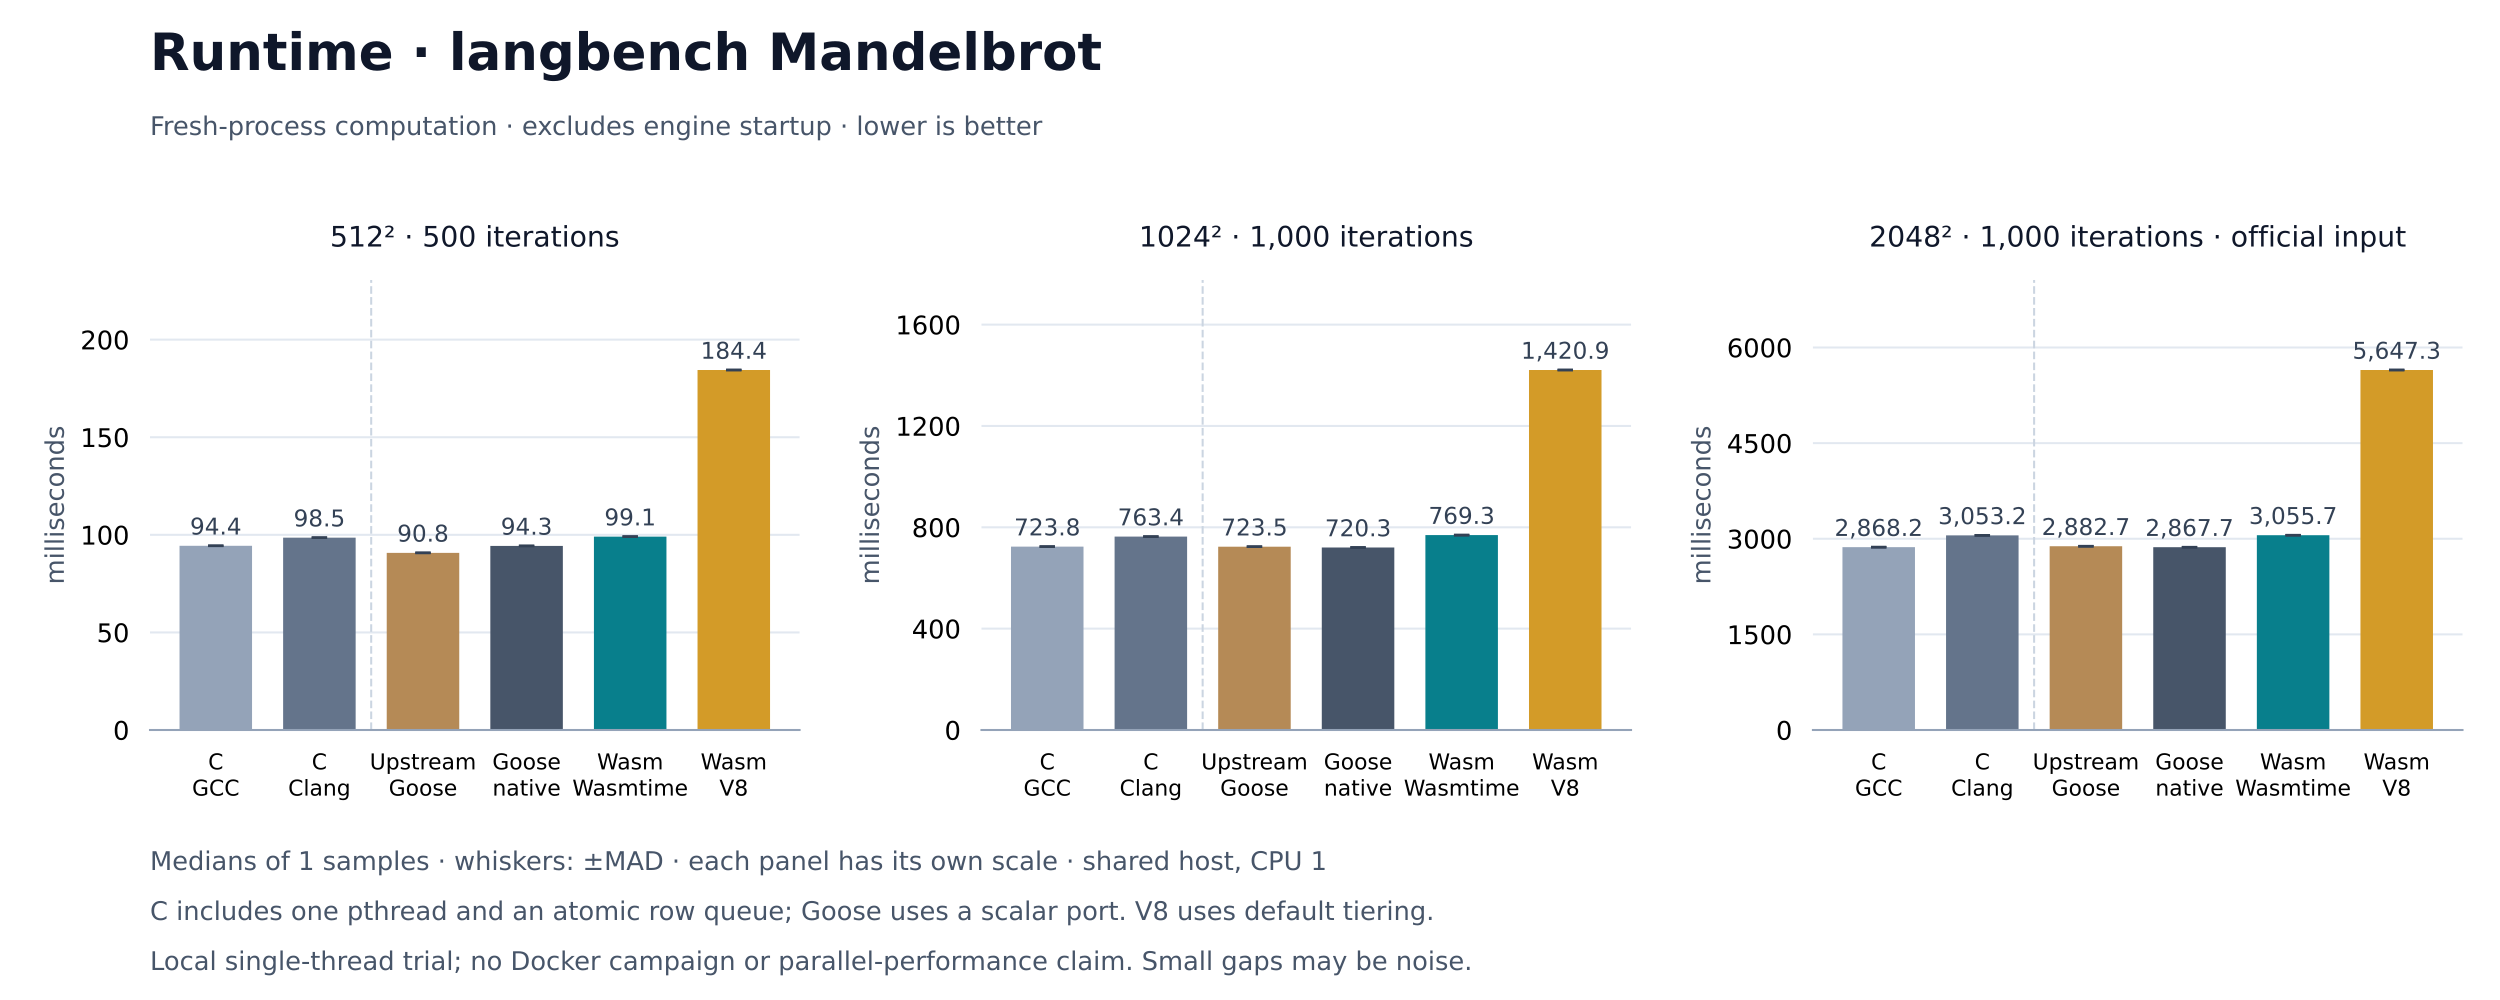
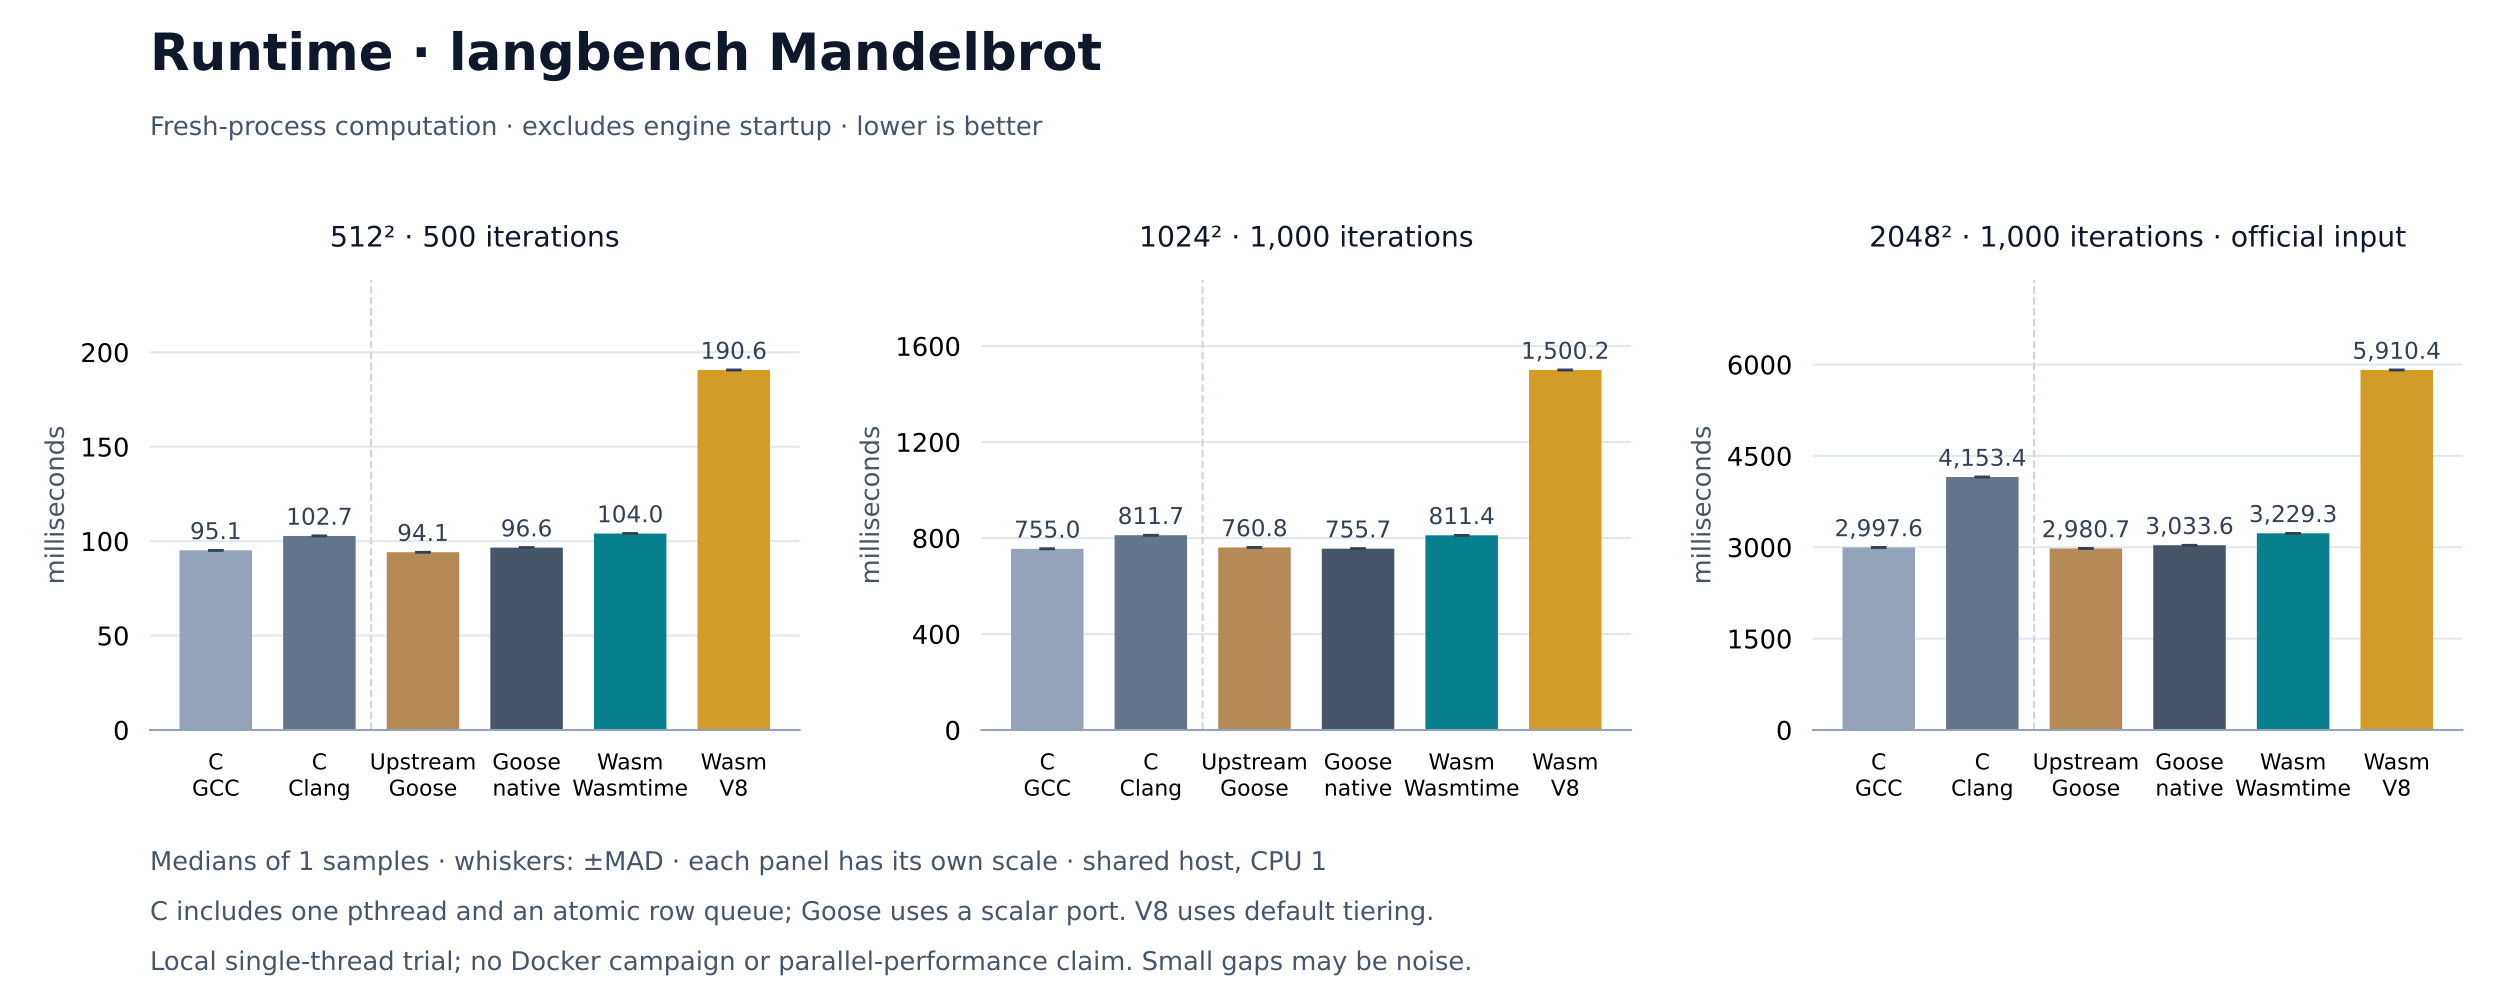
<svg xmlns="http://www.w3.org/2000/svg" xmlns:xlink="http://www.w3.org/1999/xlink" width="972pt" height="388.8pt" viewBox="0 0 972 388.8" version="1.1">
  <defs>
    <style type="text/css">*{stroke-linejoin: round; stroke-linecap: butt}</style>
  </defs>
  <g id="figure_1">
    <g id="patch_1">
      <path d="M 0 388.8 L 972 388.8 L 972 0 L 0 0 z " style="fill: #ffffff" />
    </g>
    <g id="axes_1">
      <g id="patch_2">
        <path d="M 58.32 283.824 L 310.876 283.824 L 310.876 108.864 L 58.32 108.864 z " style="fill: #ffffff" />
      </g>
      <g id="matplotlib.axis_1">
        <g id="xtick_1">
          <g id="line2d_1" />
          <g id="text_1">
            <text style="font-size: 8.5px; font-family: 'DejaVu Sans'" transform="translate(80.93016 299.1328)">C</text>
            <text style="font-size: 8.5px; font-family: 'DejaVu Sans'" transform="translate(74.66938 309.3345)">GCC</text>
          </g>
        </g>
        <g id="xtick_2">
          <g id="line2d_2" />
          <g id="text_2">
            <text style="font-size: 8.5px; font-family: 'DejaVu Sans'" transform="translate(121.2103 299.1328)">C</text>
            <text style="font-size: 8.5px; font-family: 'DejaVu Sans'" transform="translate(112.0336 309.3352)">Clang</text>
          </g>
        </g>
        <g id="xtick_3">
          <g id="line2d_3" />
          <g id="text_3">
            <text style="font-size: 8.5px; font-family: 'DejaVu Sans'" transform="translate(143.7566 299.1328)">Upstream</text>
            <text style="font-size: 8.5px; font-family: 'DejaVu Sans'" transform="translate(151.135 309.3345)">Goose</text>
          </g>
        </g>
        <g id="xtick_4">
          <g id="line2d_4" />
          <g id="text_4">
            <text style="font-size: 8.5px; font-family: 'DejaVu Sans'" transform="translate(191.4151 299.1328)">Goose</text>
            <text style="font-size: 8.5px; font-family: 'DejaVu Sans'" transform="translate(191.4629 309.3352)">native</text>
          </g>
        </g>
        <g id="xtick_5">
          <g id="line2d_5" />
          <g id="text_5">
            <text style="font-size: 8.5px; font-family: 'DejaVu Sans'" transform="translate(232.1294 299.1328)">Wasm</text>
            <text style="font-size: 8.5px; font-family: 'DejaVu Sans'" transform="translate(222.5278 309.3352)">Wasmtime</text>
          </g>
        </g>
        <g id="xtick_6">
          <g id="line2d_6" />
          <g id="text_6">
            <text style="font-size: 8.5px; font-family: 'DejaVu Sans'" transform="translate(272.4095 299.1328)">Wasm</text>
            <text style="font-size: 8.5px; font-family: 'DejaVu Sans'" transform="translate(279.687 309.3345)">V8</text>
          </g>
        </g>
      </g>
      <g id="matplotlib.axis_2">
        <g id="ytick_1">
          <g id="line2d_7">
            <path d="M 58.32 283.824 L 310.876 283.824 " clip-path="url(#peeb7ffb147)" style="fill: none; stroke: #e2e8f0; stroke-width: 0.8; stroke-linecap: square" />
          </g>
          <g id="line2d_8" />
          <g id="text_7">
            <text style="font-size: 10px; font-family: 'DejaVu Sans'; text-anchor: end" x="50.32" y="287.623" transform="rotate(-0 50.32 287.6228)">0</text>
          </g>
        </g>
        <g id="ytick_2">
          <g id="line2d_9">
-             <path d="M 58.32 245.882 L 310.876 245.882 " clip-path="url(#peeb7ffb147)" style="fill: none; stroke: #e2e8f0; stroke-width: 0.8; stroke-linecap: square" />
+             <path d="M 58.32 247.11 L 310.876 247.11 " clip-path="url(#peeb7ffb147)" style="fill: none; stroke: #e2e8f0; stroke-width: 0.8; stroke-linecap: square" />
          </g>
          <g id="line2d_10" />
          <g id="text_8">
-             <text style="font-size: 10px; font-family: 'DejaVu Sans'; text-anchor: end" x="50.32" y="249.681" transform="rotate(-0 50.32 249.6805)">50</text>
+             <text style="font-size: 10px; font-family: 'DejaVu Sans'; text-anchor: end" x="50.32" y="250.908" transform="rotate(-0 50.32 250.9084)">50</text>
          </g>
        </g>
        <g id="ytick_3">
          <g id="line2d_11">
-             <path d="M 58.32 207.939 L 310.876 207.939 " clip-path="url(#peeb7ffb147)" style="fill: none; stroke: #e2e8f0; stroke-width: 0.8; stroke-linecap: square" />
+             <path d="M 58.32 210.395 L 310.876 210.395 " clip-path="url(#peeb7ffb147)" style="fill: none; stroke: #e2e8f0; stroke-width: 0.8; stroke-linecap: square" />
          </g>
          <g id="line2d_12" />
          <g id="text_9">
-             <text style="font-size: 10px; font-family: 'DejaVu Sans'; text-anchor: end" x="50.32" y="211.738" transform="rotate(-0 50.32 211.7382)">100</text>
+             <text style="font-size: 10px; font-family: 'DejaVu Sans'; text-anchor: end" x="50.32" y="214.194" transform="rotate(-0 50.32 214.194)">100</text>
          </g>
        </g>
        <g id="ytick_4">
          <g id="line2d_13">
-             <path d="M 58.32 169.997 L 310.876 169.997 " clip-path="url(#peeb7ffb147)" style="fill: none; stroke: #e2e8f0; stroke-width: 0.8; stroke-linecap: square" />
+             <path d="M 58.32 173.681 L 310.876 173.681 " clip-path="url(#peeb7ffb147)" style="fill: none; stroke: #e2e8f0; stroke-width: 0.8; stroke-linecap: square" />
          </g>
          <g id="line2d_14" />
          <g id="text_10">
-             <text style="font-size: 10px; font-family: 'DejaVu Sans'; text-anchor: end" x="50.32" y="173.796" transform="rotate(-0 50.32 173.796)">150</text>
+             <text style="font-size: 10px; font-family: 'DejaVu Sans'; text-anchor: end" x="50.32" y="177.48" transform="rotate(-0 50.32 177.4796)">150</text>
          </g>
        </g>
        <g id="ytick_5">
          <g id="line2d_15">
-             <path d="M 58.32 132.055 L 310.876 132.055 " clip-path="url(#peeb7ffb147)" style="fill: none; stroke: #e2e8f0; stroke-width: 0.8; stroke-linecap: square" />
+             <path d="M 58.32 136.966 L 310.876 136.966 " clip-path="url(#peeb7ffb147)" style="fill: none; stroke: #e2e8f0; stroke-width: 0.8; stroke-linecap: square" />
          </g>
          <g id="line2d_16" />
          <g id="text_11">
-             <text style="font-size: 10px; font-family: 'DejaVu Sans'; text-anchor: end" x="50.32" y="135.854" transform="rotate(-0 50.32 135.8537)">200</text>
+             <text style="font-size: 10px; font-family: 'DejaVu Sans'; text-anchor: end" x="50.32" y="140.765" transform="rotate(-0 50.32 140.7652)">200</text>
          </g>
        </g>
        <g id="text_12">
          <text style="font-size: 10px; font-family: 'DejaVu Sans'; text-anchor: middle; fill: #475569" x="24.83" y="196.344" transform="rotate(-90 24.83016 196.344)">milliseconds</text>
        </g>
      </g>
      <g id="patch_3">
-         <path d="M 69.8 283.824 L 97.996 283.824 L 97.996 212.206 L 69.8 212.206 z " clip-path="url(#peeb7ffb147)" style="fill: #94a3b8" />
+         <path d="M 69.8 283.824 L 97.996 283.824 L 97.996 213.966 L 69.8 213.966 z " clip-path="url(#peeb7ffb147)" style="fill: #94a3b8" />
      </g>
      <g id="patch_4">
-         <path d="M 110.08 283.824 L 138.276 283.824 L 138.276 209.042 L 110.08 209.042 z " clip-path="url(#peeb7ffb147)" style="fill: #64748b" />
+         <path d="M 110.08 283.824 L 138.276 283.824 L 138.276 208.382 L 110.08 208.382 z " clip-path="url(#peeb7ffb147)" style="fill: #64748b" />
      </g>
      <g id="patch_5">
-         <path d="M 150.36 283.824 L 178.556 283.824 L 178.556 214.958 L 150.36 214.958 z " clip-path="url(#peeb7ffb147)" style="fill: #b58a56" />
+         <path d="M 150.36 283.824 L 178.556 283.824 L 178.556 214.698 L 150.36 214.698 z " clip-path="url(#peeb7ffb147)" style="fill: #b58a56" />
      </g>
      <g id="patch_6">
-         <path d="M 190.64 283.824 L 218.836 283.824 L 218.836 212.254 L 190.64 212.254 z " clip-path="url(#peeb7ffb147)" style="fill: #475569" />
+         <path d="M 190.64 283.824 L 218.836 283.824 L 218.836 212.906 L 190.64 212.906 z " clip-path="url(#peeb7ffb147)" style="fill: #475569" />
      </g>
      <g id="patch_7">
-         <path d="M 230.92 283.824 L 259.116 283.824 L 259.116 208.642 L 230.92 208.642 z " clip-path="url(#peeb7ffb147)" style="fill: #087f8c" />
+         <path d="M 230.92 283.824 L 259.116 283.824 L 259.116 207.438 L 230.92 207.438 z " clip-path="url(#peeb7ffb147)" style="fill: #087f8c" />
      </g>
      <g id="patch_8">
        <path d="M 271.2 283.824 L 299.396 283.824 L 299.396 143.856 L 271.2 143.856 z " clip-path="url(#peeb7ffb147)" style="fill: #d39b28" />
      </g>
      <g id="LineCollection_1">
-         <path d="M 83.898 212.206 L 83.898 212.206 " clip-path="url(#peeb7ffb147)" style="fill: none; stroke: #334155; stroke-width: 0.8" />
-         <path d="M 124.178 209.042 L 124.178 209.042 " clip-path="url(#peeb7ffb147)" style="fill: none; stroke: #334155; stroke-width: 0.8" />
-         <path d="M 164.458 214.958 L 164.458 214.958 " clip-path="url(#peeb7ffb147)" style="fill: none; stroke: #334155; stroke-width: 0.8" />
-         <path d="M 204.738 212.254 L 204.738 212.254 " clip-path="url(#peeb7ffb147)" style="fill: none; stroke: #334155; stroke-width: 0.8" />
-         <path d="M 245.018 208.642 L 245.018 208.642 " clip-path="url(#peeb7ffb147)" style="fill: none; stroke: #334155; stroke-width: 0.8" />
+         <path d="M 83.898 213.966 L 83.898 213.966 " clip-path="url(#peeb7ffb147)" style="fill: none; stroke: #334155; stroke-width: 0.8" />
+         <path d="M 124.178 208.382 L 124.178 208.382 " clip-path="url(#peeb7ffb147)" style="fill: none; stroke: #334155; stroke-width: 0.8" />
+         <path d="M 164.458 214.698 L 164.458 214.698 " clip-path="url(#peeb7ffb147)" style="fill: none; stroke: #334155; stroke-width: 0.8" />
+         <path d="M 204.738 212.906 L 204.738 212.906 " clip-path="url(#peeb7ffb147)" style="fill: none; stroke: #334155; stroke-width: 0.8" />
+         <path d="M 245.018 207.438 L 245.018 207.438 " clip-path="url(#peeb7ffb147)" style="fill: none; stroke: #334155; stroke-width: 0.8" />
        <path d="M 285.298 143.856 L 285.298 143.856 " clip-path="url(#peeb7ffb147)" style="fill: none; stroke: #334155; stroke-width: 0.8" />
      </g>
      <g id="line2d_17">
        <defs>
          <path id="md6abe20cdd" d="M 3 0 L -3 -0 " style="stroke: #334155" />
        </defs>
        <g clip-path="url(#peeb7ffb147)">
-           <use xlink:href="#md6abe20cdd" x="83.898" y="212.206" style="fill: #1f77b4; stroke: #334155" />
-           <use xlink:href="#md6abe20cdd" x="124.178" y="209.042" style="fill: #1f77b4; stroke: #334155" />
-           <use xlink:href="#md6abe20cdd" x="164.458" y="214.958" style="fill: #1f77b4; stroke: #334155" />
-           <use xlink:href="#md6abe20cdd" x="204.738" y="212.254" style="fill: #1f77b4; stroke: #334155" />
-           <use xlink:href="#md6abe20cdd" x="245.018" y="208.642" style="fill: #1f77b4; stroke: #334155" />
+           <use xlink:href="#md6abe20cdd" x="83.898" y="213.966" style="fill: #1f77b4; stroke: #334155" />
+           <use xlink:href="#md6abe20cdd" x="124.178" y="208.382" style="fill: #1f77b4; stroke: #334155" />
+           <use xlink:href="#md6abe20cdd" x="164.458" y="214.698" style="fill: #1f77b4; stroke: #334155" />
+           <use xlink:href="#md6abe20cdd" x="204.738" y="212.906" style="fill: #1f77b4; stroke: #334155" />
+           <use xlink:href="#md6abe20cdd" x="245.018" y="207.438" style="fill: #1f77b4; stroke: #334155" />
          <use xlink:href="#md6abe20cdd" x="285.298" y="143.856" style="fill: #1f77b4; stroke: #334155" />
        </g>
      </g>
      <g id="line2d_18">
        <g clip-path="url(#peeb7ffb147)">
-           <use xlink:href="#md6abe20cdd" x="83.898" y="212.206" style="fill: #1f77b4; stroke: #334155" />
-           <use xlink:href="#md6abe20cdd" x="124.178" y="209.042" style="fill: #1f77b4; stroke: #334155" />
-           <use xlink:href="#md6abe20cdd" x="164.458" y="214.958" style="fill: #1f77b4; stroke: #334155" />
-           <use xlink:href="#md6abe20cdd" x="204.738" y="212.254" style="fill: #1f77b4; stroke: #334155" />
-           <use xlink:href="#md6abe20cdd" x="245.018" y="208.642" style="fill: #1f77b4; stroke: #334155" />
+           <use xlink:href="#md6abe20cdd" x="83.898" y="213.966" style="fill: #1f77b4; stroke: #334155" />
+           <use xlink:href="#md6abe20cdd" x="124.178" y="208.382" style="fill: #1f77b4; stroke: #334155" />
+           <use xlink:href="#md6abe20cdd" x="164.458" y="214.698" style="fill: #1f77b4; stroke: #334155" />
+           <use xlink:href="#md6abe20cdd" x="204.738" y="212.906" style="fill: #1f77b4; stroke: #334155" />
+           <use xlink:href="#md6abe20cdd" x="245.018" y="207.438" style="fill: #1f77b4; stroke: #334155" />
          <use xlink:href="#md6abe20cdd" x="285.298" y="143.856" style="fill: #1f77b4; stroke: #334155" />
        </g>
      </g>
      <g id="line2d_19">
        <path d="M 144.318 283.824 L 144.318 108.864 " clip-path="url(#peeb7ffb147)" style="fill: none; stroke-dasharray: 2.96,1.28; stroke-dashoffset: 0; stroke: #cbd5e1; stroke-width: 0.8" />
      </g>
      <g id="patch_9">
        <path d="M 58.32 283.824 L 310.876 283.824 " style="fill: none; stroke: #94a3b8; stroke-width: 0.8; stroke-linejoin: miter; stroke-linecap: square" />
      </g>
      <g id="text_13">
-         <text style="font-size: 9px; font-family: 'DejaVu Sans'; text-anchor: middle; fill: #334155" x="83.898" y="207.832" transform="rotate(-0 83.89786 207.8321)">94.4</text>
+         <text style="font-size: 9px; font-family: 'DejaVu Sans'; text-anchor: middle; fill: #334155" x="83.898" y="209.592" transform="rotate(-0 83.89786 209.5918)">95.1</text>
      </g>
      <g id="text_14">
-         <text style="font-size: 9px; font-family: 'DejaVu Sans'; text-anchor: middle; fill: #334155" x="124.178" y="204.668" transform="rotate(-0 124.178 204.6684)">98.5</text>
+         <text style="font-size: 9px; font-family: 'DejaVu Sans'; text-anchor: middle; fill: #334155" x="124.178" y="204.008" transform="rotate(-0 124.178 204.0083)">102.7</text>
      </g>
      <g id="text_15">
-         <text style="font-size: 9px; font-family: 'DejaVu Sans'; text-anchor: middle; fill: #334155" x="164.458" y="210.584" transform="rotate(-0 164.458 210.5843)">90.8</text>
+         <text style="font-size: 9px; font-family: 'DejaVu Sans'; text-anchor: middle; fill: #334155" x="164.458" y="210.324" transform="rotate(-0 164.458 210.3244)">94.1</text>
      </g>
      <g id="text_16">
-         <text style="font-size: 9px; font-family: 'DejaVu Sans'; text-anchor: middle; fill: #334155" x="204.738" y="207.88" transform="rotate(-0 204.7381 207.8797)">94.3</text>
+         <text style="font-size: 9px; font-family: 'DejaVu Sans'; text-anchor: middle; fill: #334155" x="204.738" y="208.532" transform="rotate(-0 204.7381 208.5322)">96.6</text>
      </g>
      <g id="text_17">
-         <text style="font-size: 9px; font-family: 'DejaVu Sans'; text-anchor: middle; fill: #334155" x="245.018" y="204.268" transform="rotate(-0 245.0182 204.268)">99.1</text>
+         <text style="font-size: 9px; font-family: 'DejaVu Sans'; text-anchor: middle; fill: #334155" x="245.018" y="203.064" transform="rotate(-0 245.0182 203.0639)">104.0</text>
      </g>
      <g id="text_18">
-         <text style="font-size: 9px; font-family: 'DejaVu Sans'; text-anchor: middle; fill: #334155" x="285.298" y="139.482" transform="rotate(-0 285.2983 139.482)">184.4</text>
+         <text style="font-size: 9px; font-family: 'DejaVu Sans'; text-anchor: middle; fill: #334155" x="285.298" y="139.482" transform="rotate(-0 285.2983 139.482)">190.6</text>
      </g>
      <g id="text_19">
        <text style="font-size: 11px; font-family: 'DejaVu Sans'; text-anchor: middle; fill: #0f172a" x="184.598" y="95.864" transform="rotate(-0 184.5981 95.864)">512² · 500 iterations</text>
      </g>
    </g>
    <g id="axes_2">
      <g id="patch_10">
        <path d="M 381.592 283.824 L 634.148 283.824 L 634.148 108.864 L 381.592 108.864 z " style="fill: #ffffff" />
      </g>
      <g id="matplotlib.axis_3">
        <g id="xtick_7">
          <g id="line2d_20" />
          <g id="text_20">
            <text style="font-size: 8.5px; font-family: 'DejaVu Sans'" transform="translate(404.2021 299.1328)">C</text>
            <text style="font-size: 8.5px; font-family: 'DejaVu Sans'" transform="translate(397.9413 309.3345)">GCC</text>
          </g>
        </g>
        <g id="xtick_8">
          <g id="line2d_21" />
          <g id="text_21">
            <text style="font-size: 8.5px; font-family: 'DejaVu Sans'" transform="translate(444.4822 299.1328)">C</text>
            <text style="font-size: 8.5px; font-family: 'DejaVu Sans'" transform="translate(435.3055 309.3352)">Clang</text>
          </g>
        </g>
        <g id="xtick_9">
          <g id="line2d_22" />
          <g id="text_22">
            <text style="font-size: 8.5px; font-family: 'DejaVu Sans'" transform="translate(467.0285 299.1328)">Upstream</text>
            <text style="font-size: 8.5px; font-family: 'DejaVu Sans'" transform="translate(474.4069 309.3345)">Goose</text>
          </g>
        </g>
        <g id="xtick_10">
          <g id="line2d_23" />
          <g id="text_23">
            <text style="font-size: 8.5px; font-family: 'DejaVu Sans'" transform="translate(514.687 299.1328)">Goose</text>
            <text style="font-size: 8.5px; font-family: 'DejaVu Sans'" transform="translate(514.7348 309.3352)">native</text>
          </g>
        </g>
        <g id="xtick_11">
          <g id="line2d_24" />
          <g id="text_24">
            <text style="font-size: 8.5px; font-family: 'DejaVu Sans'" transform="translate(555.4013 299.1328)">Wasm</text>
            <text style="font-size: 8.5px; font-family: 'DejaVu Sans'" transform="translate(545.7997 309.3352)">Wasmtime</text>
          </g>
        </g>
        <g id="xtick_12">
          <g id="line2d_25" />
          <g id="text_25">
            <text style="font-size: 8.5px; font-family: 'DejaVu Sans'" transform="translate(595.6814 299.1328)">Wasm</text>
            <text style="font-size: 8.5px; font-family: 'DejaVu Sans'" transform="translate(602.9589 309.3345)">V8</text>
          </g>
        </g>
      </g>
      <g id="matplotlib.axis_4">
        <g id="ytick_6">
          <g id="line2d_26">
            <path d="M 381.592 283.824 L 634.148 283.824 " clip-path="url(#p2e645117cb)" style="fill: none; stroke: #e2e8f0; stroke-width: 0.8; stroke-linecap: square" />
          </g>
          <g id="line2d_27" />
          <g id="text_26">
            <text style="font-size: 10px; font-family: 'DejaVu Sans'; text-anchor: end" x="373.592" y="287.623" transform="rotate(-0 373.5919 287.6228)">0</text>
          </g>
        </g>
        <g id="ytick_7">
          <g id="line2d_28">
-             <path d="M 381.592 244.42 L 634.148 244.42 " clip-path="url(#p2e645117cb)" style="fill: none; stroke: #e2e8f0; stroke-width: 0.8; stroke-linecap: square" />
+             <path d="M 381.592 246.504 L 634.148 246.504 " clip-path="url(#p2e645117cb)" style="fill: none; stroke: #e2e8f0; stroke-width: 0.8; stroke-linecap: square" />
          </g>
          <g id="line2d_29" />
          <g id="text_27">
-             <text style="font-size: 10px; font-family: 'DejaVu Sans'; text-anchor: end" x="373.592" y="248.219" transform="rotate(-0 373.5919 248.2193)">400</text>
+             <text style="font-size: 10px; font-family: 'DejaVu Sans'; text-anchor: end" x="373.592" y="250.303" transform="rotate(-0 373.5919 250.3032)">400</text>
          </g>
        </g>
        <g id="ytick_8">
          <g id="line2d_30">
-             <path d="M 381.592 205.017 L 634.148 205.017 " clip-path="url(#p2e645117cb)" style="fill: none; stroke: #e2e8f0; stroke-width: 0.8; stroke-linecap: square" />
+             <path d="M 381.592 209.185 L 634.148 209.185 " clip-path="url(#p2e645117cb)" style="fill: none; stroke: #e2e8f0; stroke-width: 0.8; stroke-linecap: square" />
          </g>
          <g id="line2d_31" />
          <g id="text_28">
-             <text style="font-size: 10px; font-family: 'DejaVu Sans'; text-anchor: end" x="373.592" y="208.816" transform="rotate(-0 373.5919 208.8158)">800</text>
+             <text style="font-size: 10px; font-family: 'DejaVu Sans'; text-anchor: end" x="373.592" y="212.984" transform="rotate(-0 373.5919 212.9837)">800</text>
          </g>
        </g>
        <g id="ytick_9">
          <g id="line2d_32">
-             <path d="M 381.592 165.613 L 634.148 165.613 " clip-path="url(#p2e645117cb)" style="fill: none; stroke: #e2e8f0; stroke-width: 0.8; stroke-linecap: square" />
+             <path d="M 381.592 171.865 L 634.148 171.865 " clip-path="url(#p2e645117cb)" style="fill: none; stroke: #e2e8f0; stroke-width: 0.8; stroke-linecap: square" />
          </g>
          <g id="line2d_33" />
          <g id="text_29">
-             <text style="font-size: 10px; font-family: 'DejaVu Sans'; text-anchor: end" x="373.592" y="169.412" transform="rotate(-0 373.5919 169.4123)">1200</text>
+             <text style="font-size: 10px; font-family: 'DejaVu Sans'; text-anchor: end" x="373.592" y="175.664" transform="rotate(-0 373.5919 175.6641)">1200</text>
          </g>
        </g>
        <g id="ytick_10">
          <g id="line2d_34">
-             <path d="M 381.592 126.21 L 634.148 126.21 " clip-path="url(#p2e645117cb)" style="fill: none; stroke: #e2e8f0; stroke-width: 0.8; stroke-linecap: square" />
+             <path d="M 381.592 134.546 L 634.148 134.546 " clip-path="url(#p2e645117cb)" style="fill: none; stroke: #e2e8f0; stroke-width: 0.8; stroke-linecap: square" />
          </g>
          <g id="line2d_35" />
          <g id="text_30">
-             <text style="font-size: 10px; font-family: 'DejaVu Sans'; text-anchor: end" x="373.592" y="130.009" transform="rotate(-0 373.5919 130.0087)">1600</text>
+             <text style="font-size: 10px; font-family: 'DejaVu Sans'; text-anchor: end" x="373.592" y="138.344" transform="rotate(-0 373.5919 138.3445)">1600</text>
          </g>
        </g>
        <g id="text_31">
          <text style="font-size: 10px; font-family: 'DejaVu Sans'; text-anchor: middle; fill: #475569" x="341.74" y="196.344" transform="rotate(-90 341.7396 196.344)">milliseconds</text>
        </g>
      </g>
      <g id="patch_11">
-         <path d="M 393.072 283.824 L 421.268 283.824 L 421.268 212.528 L 393.072 212.528 z " clip-path="url(#p2e645117cb)" style="fill: #94a3b8" />
+         <path d="M 393.072 283.824 L 421.268 283.824 L 421.268 213.382 L 393.072 213.382 z " clip-path="url(#p2e645117cb)" style="fill: #94a3b8" />
      </g>
      <g id="patch_12">
-         <path d="M 433.352 283.824 L 461.548 283.824 L 461.548 208.624 L 433.352 208.624 z " clip-path="url(#p2e645117cb)" style="fill: #64748b" />
+         <path d="M 433.352 283.824 L 461.548 283.824 L 461.548 208.091 L 433.352 208.091 z " clip-path="url(#p2e645117cb)" style="fill: #64748b" />
      </g>
      <g id="patch_13">
-         <path d="M 473.632 283.824 L 501.828 283.824 L 501.828 212.557 L 473.632 212.557 z " clip-path="url(#p2e645117cb)" style="fill: #b58a56" />
+         <path d="M 473.632 283.824 L 501.828 283.824 L 501.828 212.839 L 473.632 212.839 z " clip-path="url(#p2e645117cb)" style="fill: #b58a56" />
      </g>
      <g id="patch_14">
-         <path d="M 513.912 283.824 L 542.108 283.824 L 542.108 212.868 L 513.912 212.868 z " clip-path="url(#p2e645117cb)" style="fill: #475569" />
+         <path d="M 513.912 283.824 L 542.108 283.824 L 542.108 213.319 L 513.912 213.319 z " clip-path="url(#p2e645117cb)" style="fill: #475569" />
      </g>
      <g id="patch_15">
-         <path d="M 554.192 283.824 L 582.388 283.824 L 582.388 208.04 L 554.192 208.04 z " clip-path="url(#p2e645117cb)" style="fill: #087f8c" />
+         <path d="M 554.192 283.824 L 582.388 283.824 L 582.388 208.124 L 554.192 208.124 z " clip-path="url(#p2e645117cb)" style="fill: #087f8c" />
      </g>
      <g id="patch_16">
        <path d="M 594.472 283.824 L 622.668 283.824 L 622.668 143.856 L 594.472 143.856 z " clip-path="url(#p2e645117cb)" style="fill: #d39b28" />
      </g>
      <g id="LineCollection_2">
-         <path d="M 407.17 212.528 L 407.17 212.528 " clip-path="url(#p2e645117cb)" style="fill: none; stroke: #334155; stroke-width: 0.8" />
-         <path d="M 447.45 208.624 L 447.45 208.624 " clip-path="url(#p2e645117cb)" style="fill: none; stroke: #334155; stroke-width: 0.8" />
-         <path d="M 487.73 212.557 L 487.73 212.557 " clip-path="url(#p2e645117cb)" style="fill: none; stroke: #334155; stroke-width: 0.8" />
-         <path d="M 528.01 212.868 L 528.01 212.868 " clip-path="url(#p2e645117cb)" style="fill: none; stroke: #334155; stroke-width: 0.8" />
-         <path d="M 568.29 208.04 L 568.29 208.04 " clip-path="url(#p2e645117cb)" style="fill: none; stroke: #334155; stroke-width: 0.8" />
+         <path d="M 407.17 213.382 L 407.17 213.382 " clip-path="url(#p2e645117cb)" style="fill: none; stroke: #334155; stroke-width: 0.8" />
+         <path d="M 447.45 208.091 L 447.45 208.091 " clip-path="url(#p2e645117cb)" style="fill: none; stroke: #334155; stroke-width: 0.8" />
+         <path d="M 487.73 212.839 L 487.73 212.839 " clip-path="url(#p2e645117cb)" style="fill: none; stroke: #334155; stroke-width: 0.8" />
+         <path d="M 528.01 213.319 L 528.01 213.319 " clip-path="url(#p2e645117cb)" style="fill: none; stroke: #334155; stroke-width: 0.8" />
+         <path d="M 568.29 208.124 L 568.29 208.124 " clip-path="url(#p2e645117cb)" style="fill: none; stroke: #334155; stroke-width: 0.8" />
        <path d="M 608.57 143.856 L 608.57 143.856 " clip-path="url(#p2e645117cb)" style="fill: none; stroke: #334155; stroke-width: 0.8" />
      </g>
      <g id="line2d_36">
        <g clip-path="url(#p2e645117cb)">
-           <use xlink:href="#md6abe20cdd" x="407.17" y="212.528" style="fill: #1f77b4; stroke: #334155" />
-           <use xlink:href="#md6abe20cdd" x="447.45" y="208.624" style="fill: #1f77b4; stroke: #334155" />
-           <use xlink:href="#md6abe20cdd" x="487.73" y="212.557" style="fill: #1f77b4; stroke: #334155" />
-           <use xlink:href="#md6abe20cdd" x="528.01" y="212.868" style="fill: #1f77b4; stroke: #334155" />
-           <use xlink:href="#md6abe20cdd" x="568.29" y="208.04" style="fill: #1f77b4; stroke: #334155" />
+           <use xlink:href="#md6abe20cdd" x="407.17" y="213.382" style="fill: #1f77b4; stroke: #334155" />
+           <use xlink:href="#md6abe20cdd" x="447.45" y="208.091" style="fill: #1f77b4; stroke: #334155" />
+           <use xlink:href="#md6abe20cdd" x="487.73" y="212.839" style="fill: #1f77b4; stroke: #334155" />
+           <use xlink:href="#md6abe20cdd" x="528.01" y="213.319" style="fill: #1f77b4; stroke: #334155" />
+           <use xlink:href="#md6abe20cdd" x="568.29" y="208.124" style="fill: #1f77b4; stroke: #334155" />
          <use xlink:href="#md6abe20cdd" x="608.57" y="143.856" style="fill: #1f77b4; stroke: #334155" />
        </g>
      </g>
      <g id="line2d_37">
        <g clip-path="url(#p2e645117cb)">
-           <use xlink:href="#md6abe20cdd" x="407.17" y="212.528" style="fill: #1f77b4; stroke: #334155" />
-           <use xlink:href="#md6abe20cdd" x="447.45" y="208.624" style="fill: #1f77b4; stroke: #334155" />
-           <use xlink:href="#md6abe20cdd" x="487.73" y="212.557" style="fill: #1f77b4; stroke: #334155" />
-           <use xlink:href="#md6abe20cdd" x="528.01" y="212.868" style="fill: #1f77b4; stroke: #334155" />
-           <use xlink:href="#md6abe20cdd" x="568.29" y="208.04" style="fill: #1f77b4; stroke: #334155" />
+           <use xlink:href="#md6abe20cdd" x="407.17" y="213.382" style="fill: #1f77b4; stroke: #334155" />
+           <use xlink:href="#md6abe20cdd" x="447.45" y="208.091" style="fill: #1f77b4; stroke: #334155" />
+           <use xlink:href="#md6abe20cdd" x="487.73" y="212.839" style="fill: #1f77b4; stroke: #334155" />
+           <use xlink:href="#md6abe20cdd" x="528.01" y="213.319" style="fill: #1f77b4; stroke: #334155" />
+           <use xlink:href="#md6abe20cdd" x="568.29" y="208.124" style="fill: #1f77b4; stroke: #334155" />
          <use xlink:href="#md6abe20cdd" x="608.57" y="143.856" style="fill: #1f77b4; stroke: #334155" />
        </g>
      </g>
      <g id="line2d_38">
        <path d="M 467.59 283.824 L 467.59 108.864 " clip-path="url(#p2e645117cb)" style="fill: none; stroke-dasharray: 2.96,1.28; stroke-dashoffset: 0; stroke: #cbd5e1; stroke-width: 0.8" />
      </g>
      <g id="patch_17">
        <path d="M 381.592 283.824 L 634.148 283.824 " style="fill: none; stroke: #94a3b8; stroke-width: 0.8; stroke-linejoin: miter; stroke-linecap: square" />
      </g>
      <g id="text_32">
-         <text style="font-size: 9px; font-family: 'DejaVu Sans'; text-anchor: middle; fill: #334155" x="407.17" y="208.154" transform="rotate(-0 407.1698 208.1541)">723.8</text>
+         <text style="font-size: 9px; font-family: 'DejaVu Sans'; text-anchor: middle; fill: #334155" x="407.17" y="209.008" transform="rotate(-0 407.1698 209.0083)">755.0</text>
      </g>
      <g id="text_33">
-         <text style="font-size: 9px; font-family: 'DejaVu Sans'; text-anchor: middle; fill: #334155" x="447.45" y="204.25" transform="rotate(-0 447.4499 204.2504)">763.4</text>
+         <text style="font-size: 9px; font-family: 'DejaVu Sans'; text-anchor: middle; fill: #334155" x="447.45" y="203.717" transform="rotate(-0 447.4499 203.7166)">811.7</text>
      </g>
      <g id="text_34">
-         <text style="font-size: 9px; font-family: 'DejaVu Sans'; text-anchor: middle; fill: #334155" x="487.73" y="208.183" transform="rotate(-0 487.73 208.1831)">723.5</text>
+         <text style="font-size: 9px; font-family: 'DejaVu Sans'; text-anchor: middle; fill: #334155" x="487.73" y="208.465" transform="rotate(-0 487.73 208.4648)">760.8</text>
      </g>
      <g id="text_35">
-         <text style="font-size: 9px; font-family: 'DejaVu Sans'; text-anchor: middle; fill: #334155" x="528.01" y="208.494" transform="rotate(-0 528.01 208.4944)">720.3</text>
+         <text style="font-size: 9px; font-family: 'DejaVu Sans'; text-anchor: middle; fill: #334155" x="528.01" y="208.945" transform="rotate(-0 528.01 208.9446)">755.7</text>
      </g>
      <g id="text_36">
-         <text style="font-size: 9px; font-family: 'DejaVu Sans'; text-anchor: middle; fill: #334155" x="568.29" y="203.666" transform="rotate(-0 568.2901 203.6655)">769.3</text>
+         <text style="font-size: 9px; font-family: 'DejaVu Sans'; text-anchor: middle; fill: #334155" x="568.29" y="203.75" transform="rotate(-0 568.2901 203.7505)">811.4</text>
      </g>
      <g id="text_37">
-         <text style="font-size: 9px; font-family: 'DejaVu Sans'; text-anchor: middle; fill: #334155" x="608.57" y="139.482" transform="rotate(-0 608.5702 139.482)">1,420.9</text>
+         <text style="font-size: 9px; font-family: 'DejaVu Sans'; text-anchor: middle; fill: #334155" x="608.57" y="139.482" transform="rotate(-0 608.5702 139.482)">1,500.2</text>
      </g>
      <g id="text_38">
        <text style="font-size: 11px; font-family: 'DejaVu Sans'; text-anchor: middle; fill: #0f172a" x="507.87" y="95.864" transform="rotate(-0 507.87 95.864)">1024² · 1,000 iterations</text>
      </g>
    </g>
    <g id="axes_3">
      <g id="patch_18">
        <path d="M 704.864 283.824 L 957.42 283.824 L 957.42 108.864 L 704.864 108.864 z " style="fill: #ffffff" />
      </g>
      <g id="matplotlib.axis_5">
        <g id="xtick_13">
          <g id="line2d_39" />
          <g id="text_39">
            <text style="font-size: 8.5px; font-family: 'DejaVu Sans'" transform="translate(727.474 299.1328)">C</text>
            <text style="font-size: 8.5px; font-family: 'DejaVu Sans'" transform="translate(721.2132 309.3345)">GCC</text>
          </g>
        </g>
        <g id="xtick_14">
          <g id="line2d_40" />
          <g id="text_40">
            <text style="font-size: 8.5px; font-family: 'DejaVu Sans'" transform="translate(767.7541 299.1328)">C</text>
            <text style="font-size: 8.5px; font-family: 'DejaVu Sans'" transform="translate(758.5774 309.3352)">Clang</text>
          </g>
        </g>
        <g id="xtick_15">
          <g id="line2d_41" />
          <g id="text_41">
            <text style="font-size: 8.5px; font-family: 'DejaVu Sans'" transform="translate(790.3004 299.1328)">Upstream</text>
            <text style="font-size: 8.5px; font-family: 'DejaVu Sans'" transform="translate(797.6788 309.3345)">Goose</text>
          </g>
        </g>
        <g id="xtick_16">
          <g id="line2d_42" />
          <g id="text_42">
            <text style="font-size: 8.5px; font-family: 'DejaVu Sans'" transform="translate(837.9589 299.1328)">Goose</text>
            <text style="font-size: 8.5px; font-family: 'DejaVu Sans'" transform="translate(838.0067 309.3352)">native</text>
          </g>
        </g>
        <g id="xtick_17">
          <g id="line2d_43" />
          <g id="text_43">
            <text style="font-size: 8.5px; font-family: 'DejaVu Sans'" transform="translate(878.6733 299.1328)">Wasm</text>
            <text style="font-size: 8.5px; font-family: 'DejaVu Sans'" transform="translate(869.0716 309.3352)">Wasmtime</text>
          </g>
        </g>
        <g id="xtick_18">
          <g id="line2d_44" />
          <g id="text_44">
            <text style="font-size: 8.5px; font-family: 'DejaVu Sans'" transform="translate(918.9534 299.1328)">Wasm</text>
            <text style="font-size: 8.5px; font-family: 'DejaVu Sans'" transform="translate(926.2308 309.3345)">V8</text>
          </g>
        </g>
      </g>
      <g id="matplotlib.axis_6">
        <g id="ytick_11">
          <g id="line2d_45">
            <path d="M 704.864 283.824 L 957.42 283.824 " clip-path="url(#p51742652c3)" style="fill: none; stroke: #e2e8f0; stroke-width: 0.8; stroke-linecap: square" />
          </g>
          <g id="line2d_46" />
          <g id="text_45">
            <text style="font-size: 10px; font-family: 'DejaVu Sans'; text-anchor: end" x="696.864" y="287.623" transform="rotate(-0 696.8638 287.6228)">0</text>
          </g>
        </g>
        <g id="ytick_12">
          <g id="line2d_47">
-             <path d="M 704.864 246.647 L 957.42 246.647 " clip-path="url(#p51742652c3)" style="fill: none; stroke: #e2e8f0; stroke-width: 0.8; stroke-linecap: square" />
+             <path d="M 704.864 248.301 L 957.42 248.301 " clip-path="url(#p51742652c3)" style="fill: none; stroke: #e2e8f0; stroke-width: 0.8; stroke-linecap: square" />
          </g>
          <g id="line2d_48" />
          <g id="text_46">
-             <text style="font-size: 10px; font-family: 'DejaVu Sans'; text-anchor: end" x="696.864" y="250.445" transform="rotate(-0 696.8638 250.4454)">1500</text>
+             <text style="font-size: 10px; font-family: 'DejaVu Sans'; text-anchor: end" x="696.864" y="252.1" transform="rotate(-0 696.8638 252.1002)">1500</text>
          </g>
        </g>
        <g id="ytick_13">
          <g id="line2d_49">
-             <path d="M 704.864 209.469 L 957.42 209.469 " clip-path="url(#p51742652c3)" style="fill: none; stroke: #e2e8f0; stroke-width: 0.8; stroke-linecap: square" />
+             <path d="M 704.864 212.779 L 957.42 212.779 " clip-path="url(#p51742652c3)" style="fill: none; stroke: #e2e8f0; stroke-width: 0.8; stroke-linecap: square" />
          </g>
          <g id="line2d_50" />
          <g id="text_47">
-             <text style="font-size: 10px; font-family: 'DejaVu Sans'; text-anchor: end" x="696.864" y="213.268" transform="rotate(-0 696.8638 213.268)">3000</text>
+             <text style="font-size: 10px; font-family: 'DejaVu Sans'; text-anchor: end" x="696.864" y="216.577" transform="rotate(-0 696.8638 216.5775)">3000</text>
          </g>
        </g>
        <g id="ytick_14">
          <g id="line2d_51">
-             <path d="M 704.864 172.292 L 957.42 172.292 " clip-path="url(#p51742652c3)" style="fill: none; stroke: #e2e8f0; stroke-width: 0.8; stroke-linecap: square" />
+             <path d="M 704.864 177.256 L 957.42 177.256 " clip-path="url(#p51742652c3)" style="fill: none; stroke: #e2e8f0; stroke-width: 0.8; stroke-linecap: square" />
          </g>
          <g id="line2d_52" />
          <g id="text_48">
-             <text style="font-size: 10px; font-family: 'DejaVu Sans'; text-anchor: end" x="696.864" y="176.091" transform="rotate(-0 696.8638 176.0905)">4500</text>
+             <text style="font-size: 10px; font-family: 'DejaVu Sans'; text-anchor: end" x="696.864" y="181.055" transform="rotate(-0 696.8638 181.0548)">4500</text>
          </g>
        </g>
        <g id="ytick_15">
          <g id="line2d_53">
-             <path d="M 704.864 135.114 L 957.42 135.114 " clip-path="url(#p51742652c3)" style="fill: none; stroke: #e2e8f0; stroke-width: 0.8; stroke-linecap: square" />
+             <path d="M 704.864 141.733 L 957.42 141.733 " clip-path="url(#p51742652c3)" style="fill: none; stroke: #e2e8f0; stroke-width: 0.8; stroke-linecap: square" />
          </g>
          <g id="line2d_54" />
          <g id="text_49">
-             <text style="font-size: 10px; font-family: 'DejaVu Sans'; text-anchor: end" x="696.864" y="138.913" transform="rotate(-0 696.8638 138.9131)">6000</text>
+             <text style="font-size: 10px; font-family: 'DejaVu Sans'; text-anchor: end" x="696.864" y="145.532" transform="rotate(-0 696.8638 145.5321)">6000</text>
          </g>
        </g>
        <g id="text_50">
          <text style="font-size: 10px; font-family: 'DejaVu Sans'; text-anchor: middle; fill: #475569" x="665.011" y="196.344" transform="rotate(-90 665.0115 196.344)">milliseconds</text>
        </g>
      </g>
      <g id="patch_19">
-         <path d="M 716.344 283.824 L 744.54 283.824 L 744.54 212.735 L 716.344 212.735 z " clip-path="url(#p51742652c3)" style="fill: #94a3b8" />
+         <path d="M 716.344 283.824 L 744.54 283.824 L 744.54 212.837 L 716.344 212.837 z " clip-path="url(#p51742652c3)" style="fill: #94a3b8" />
      </g>
      <g id="patch_20">
-         <path d="M 756.624 283.824 L 784.82 283.824 L 784.82 208.152 L 756.624 208.152 z " clip-path="url(#p51742652c3)" style="fill: #64748b" />
+         <path d="M 756.624 283.824 L 784.82 283.824 L 784.82 185.465 L 756.624 185.465 z " clip-path="url(#p51742652c3)" style="fill: #64748b" />
      </g>
      <g id="patch_21">
-         <path d="M 796.904 283.824 L 825.1 283.824 L 825.1 212.376 L 796.904 212.376 z " clip-path="url(#p51742652c3)" style="fill: #b58a56" />
+         <path d="M 796.904 283.824 L 825.1 283.824 L 825.1 213.237 L 796.904 213.237 z " clip-path="url(#p51742652c3)" style="fill: #b58a56" />
      </g>
      <g id="patch_22">
-         <path d="M 837.184 283.824 L 865.38 283.824 L 865.38 212.749 L 837.184 212.749 z " clip-path="url(#p51742652c3)" style="fill: #475569" />
+         <path d="M 837.184 283.824 L 865.38 283.824 L 865.38 211.982 L 837.184 211.982 z " clip-path="url(#p51742652c3)" style="fill: #475569" />
      </g>
      <g id="patch_23">
-         <path d="M 877.464 283.824 L 905.66 283.824 L 905.66 208.09 L 877.464 208.09 z " clip-path="url(#p51742652c3)" style="fill: #087f8c" />
+         <path d="M 877.464 283.824 L 905.66 283.824 L 905.66 207.348 L 877.464 207.348 z " clip-path="url(#p51742652c3)" style="fill: #087f8c" />
      </g>
      <g id="patch_24">
        <path d="M 917.744 283.824 L 945.94 283.824 L 945.94 143.856 L 917.744 143.856 z " clip-path="url(#p51742652c3)" style="fill: #d39b28" />
      </g>
      <g id="LineCollection_3">
-         <path d="M 730.442 212.735 L 730.442 212.735 " clip-path="url(#p51742652c3)" style="fill: none; stroke: #334155; stroke-width: 0.8" />
-         <path d="M 770.722 208.152 L 770.722 208.152 " clip-path="url(#p51742652c3)" style="fill: none; stroke: #334155; stroke-width: 0.8" />
-         <path d="M 811.002 212.376 L 811.002 212.376 " clip-path="url(#p51742652c3)" style="fill: none; stroke: #334155; stroke-width: 0.8" />
-         <path d="M 851.282 212.749 L 851.282 212.749 " clip-path="url(#p51742652c3)" style="fill: none; stroke: #334155; stroke-width: 0.8" />
-         <path d="M 891.562 208.09 L 891.562 208.09 " clip-path="url(#p51742652c3)" style="fill: none; stroke: #334155; stroke-width: 0.8" />
+         <path d="M 730.442 212.837 L 730.442 212.837 " clip-path="url(#p51742652c3)" style="fill: none; stroke: #334155; stroke-width: 0.8" />
+         <path d="M 770.722 185.465 L 770.722 185.465 " clip-path="url(#p51742652c3)" style="fill: none; stroke: #334155; stroke-width: 0.8" />
+         <path d="M 811.002 213.237 L 811.002 213.237 " clip-path="url(#p51742652c3)" style="fill: none; stroke: #334155; stroke-width: 0.8" />
+         <path d="M 851.282 211.982 L 851.282 211.982 " clip-path="url(#p51742652c3)" style="fill: none; stroke: #334155; stroke-width: 0.8" />
+         <path d="M 891.562 207.348 L 891.562 207.348 " clip-path="url(#p51742652c3)" style="fill: none; stroke: #334155; stroke-width: 0.8" />
        <path d="M 931.842 143.856 L 931.842 143.856 " clip-path="url(#p51742652c3)" style="fill: none; stroke: #334155; stroke-width: 0.8" />
      </g>
      <g id="line2d_55">
        <g clip-path="url(#p51742652c3)">
-           <use xlink:href="#md6abe20cdd" x="730.442" y="212.735" style="fill: #1f77b4; stroke: #334155" />
-           <use xlink:href="#md6abe20cdd" x="770.722" y="208.152" style="fill: #1f77b4; stroke: #334155" />
-           <use xlink:href="#md6abe20cdd" x="811.002" y="212.376" style="fill: #1f77b4; stroke: #334155" />
-           <use xlink:href="#md6abe20cdd" x="851.282" y="212.749" style="fill: #1f77b4; stroke: #334155" />
-           <use xlink:href="#md6abe20cdd" x="891.562" y="208.09" style="fill: #1f77b4; stroke: #334155" />
+           <use xlink:href="#md6abe20cdd" x="730.442" y="212.837" style="fill: #1f77b4; stroke: #334155" />
+           <use xlink:href="#md6abe20cdd" x="770.722" y="185.465" style="fill: #1f77b4; stroke: #334155" />
+           <use xlink:href="#md6abe20cdd" x="811.002" y="213.237" style="fill: #1f77b4; stroke: #334155" />
+           <use xlink:href="#md6abe20cdd" x="851.282" y="211.982" style="fill: #1f77b4; stroke: #334155" />
+           <use xlink:href="#md6abe20cdd" x="891.562" y="207.348" style="fill: #1f77b4; stroke: #334155" />
          <use xlink:href="#md6abe20cdd" x="931.842" y="143.856" style="fill: #1f77b4; stroke: #334155" />
        </g>
      </g>
      <g id="line2d_56">
        <g clip-path="url(#p51742652c3)">
-           <use xlink:href="#md6abe20cdd" x="730.442" y="212.735" style="fill: #1f77b4; stroke: #334155" />
-           <use xlink:href="#md6abe20cdd" x="770.722" y="208.152" style="fill: #1f77b4; stroke: #334155" />
-           <use xlink:href="#md6abe20cdd" x="811.002" y="212.376" style="fill: #1f77b4; stroke: #334155" />
-           <use xlink:href="#md6abe20cdd" x="851.282" y="212.749" style="fill: #1f77b4; stroke: #334155" />
-           <use xlink:href="#md6abe20cdd" x="891.562" y="208.09" style="fill: #1f77b4; stroke: #334155" />
+           <use xlink:href="#md6abe20cdd" x="730.442" y="212.837" style="fill: #1f77b4; stroke: #334155" />
+           <use xlink:href="#md6abe20cdd" x="770.722" y="185.465" style="fill: #1f77b4; stroke: #334155" />
+           <use xlink:href="#md6abe20cdd" x="811.002" y="213.237" style="fill: #1f77b4; stroke: #334155" />
+           <use xlink:href="#md6abe20cdd" x="851.282" y="211.982" style="fill: #1f77b4; stroke: #334155" />
+           <use xlink:href="#md6abe20cdd" x="891.562" y="207.348" style="fill: #1f77b4; stroke: #334155" />
          <use xlink:href="#md6abe20cdd" x="931.842" y="143.856" style="fill: #1f77b4; stroke: #334155" />
        </g>
      </g>
      <g id="line2d_57">
        <path d="M 790.862 283.824 L 790.862 108.864 " clip-path="url(#p51742652c3)" style="fill: none; stroke-dasharray: 2.96,1.28; stroke-dashoffset: 0; stroke: #cbd5e1; stroke-width: 0.8" />
      </g>
      <g id="patch_25">
        <path d="M 704.864 283.824 L 957.42 283.824 " style="fill: none; stroke: #94a3b8; stroke-width: 0.8; stroke-linejoin: miter; stroke-linecap: square" />
      </g>
      <g id="text_51">
-         <text style="font-size: 9px; font-family: 'DejaVu Sans'; text-anchor: middle; fill: #334155" x="730.442" y="208.361" transform="rotate(-0 730.4417 208.3608)">2,868.2</text>
+         <text style="font-size: 9px; font-family: 'DejaVu Sans'; text-anchor: middle; fill: #334155" x="730.442" y="208.463" transform="rotate(-0 730.4417 208.4625)">2,997.6</text>
      </g>
      <g id="text_52">
-         <text style="font-size: 9px; font-family: 'DejaVu Sans'; text-anchor: middle; fill: #334155" x="770.722" y="203.778" transform="rotate(-0 770.7218 203.7775)">3,053.2</text>
+         <text style="font-size: 9px; font-family: 'DejaVu Sans'; text-anchor: middle; fill: #334155" x="770.722" y="181.091" transform="rotate(-0 770.7218 181.0908)">4,153.4</text>
      </g>
      <g id="text_53">
-         <text style="font-size: 9px; font-family: 'DejaVu Sans'; text-anchor: middle; fill: #334155" x="811.002" y="208.002" transform="rotate(-0 811.0019 208.0023)">2,882.7</text>
+         <text style="font-size: 9px; font-family: 'DejaVu Sans'; text-anchor: middle; fill: #334155" x="811.002" y="208.863" transform="rotate(-0 811.0019 208.8628)">2,980.7</text>
      </g>
      <g id="text_54">
-         <text style="font-size: 9px; font-family: 'DejaVu Sans'; text-anchor: middle; fill: #334155" x="851.282" y="208.375" transform="rotate(-0 851.282 208.3751)">2,867.7</text>
+         <text style="font-size: 9px; font-family: 'DejaVu Sans'; text-anchor: middle; fill: #334155" x="851.282" y="207.608" transform="rotate(-0 851.282 207.6083)">3,033.6</text>
      </g>
      <g id="text_55">
-         <text style="font-size: 9px; font-family: 'DejaVu Sans'; text-anchor: middle; fill: #334155" x="891.562" y="203.716" transform="rotate(-0 891.562 203.7155)">3,055.7</text>
+         <text style="font-size: 9px; font-family: 'DejaVu Sans'; text-anchor: middle; fill: #334155" x="891.562" y="202.974" transform="rotate(-0 891.562 202.9738)">3,229.3</text>
      </g>
      <g id="text_56">
-         <text style="font-size: 9px; font-family: 'DejaVu Sans'; text-anchor: middle; fill: #334155" x="931.842" y="139.482" transform="rotate(-0 931.8421 139.482)">5,647.3</text>
+         <text style="font-size: 9px; font-family: 'DejaVu Sans'; text-anchor: middle; fill: #334155" x="931.842" y="139.482" transform="rotate(-0 931.8421 139.482)">5,910.4</text>
      </g>
      <g id="text_57">
        <text style="font-size: 11px; font-family: 'DejaVu Sans'; text-anchor: middle; fill: #0f172a" x="831.142" y="95.864" transform="rotate(-0 831.1419 95.864)">2048² · 1,000 iterations · official input</text>
      </g>
    </g>
    <g id="text_58">
      <text style="font-weight: 700; font-size: 20px; font-family: 'DejaVu Sans'; text-anchor: start; fill: #0f172a" x="58.32" y="27.216" transform="rotate(-0 58.32 27.216)">Runtime · langbench Mandelbrot</text>
    </g>
    <g id="text_59">
      <text style="font-size: 10px; font-family: 'DejaVu Sans'; text-anchor: start; fill: #475569" x="58.32" y="52.488" transform="rotate(-0 58.32 52.488)">Fresh-process computation · excludes engine startup · lower is better</text>
    </g>
    <g id="text_60">
      <text style="font-size: 10px; font-family: 'DejaVu Sans'; text-anchor: start; fill: #475569" x="58.32" y="338.256" transform="rotate(-0 58.32 338.256)">Medians of 1 samples · whiskers: ±MAD · each panel has its own scale · shared host, CPU 1</text>
    </g>
    <g id="text_61">
      <text style="font-size: 10px; font-family: 'DejaVu Sans'; text-anchor: start; fill: #475569" x="58.32" y="357.696" transform="rotate(-0 58.32 357.696)">C includes one pthread and an atomic row queue; Goose uses a scalar port. V8 uses default tiering.</text>
    </g>
    <g id="text_62">
      <text style="font-size: 10px; font-family: 'DejaVu Sans'; text-anchor: start; fill: #475569" x="58.32" y="377.136" transform="rotate(-0 58.32 377.136)">Local single-thread trial; no Docker campaign or parallel-performance claim. Small gaps may be noise.</text>
    </g>
  </g>
  <defs>
    <clipPath id="peeb7ffb147">
      <rect x="58.32" y="108.864" width="252.556" height="174.96" />
    </clipPath>
    <clipPath id="p2e645117cb">
      <rect x="381.592" y="108.864" width="252.556" height="174.96" />
    </clipPath>
    <clipPath id="p51742652c3">
      <rect x="704.864" y="108.864" width="252.556" height="174.96" />
    </clipPath>
  </defs>
</svg>
